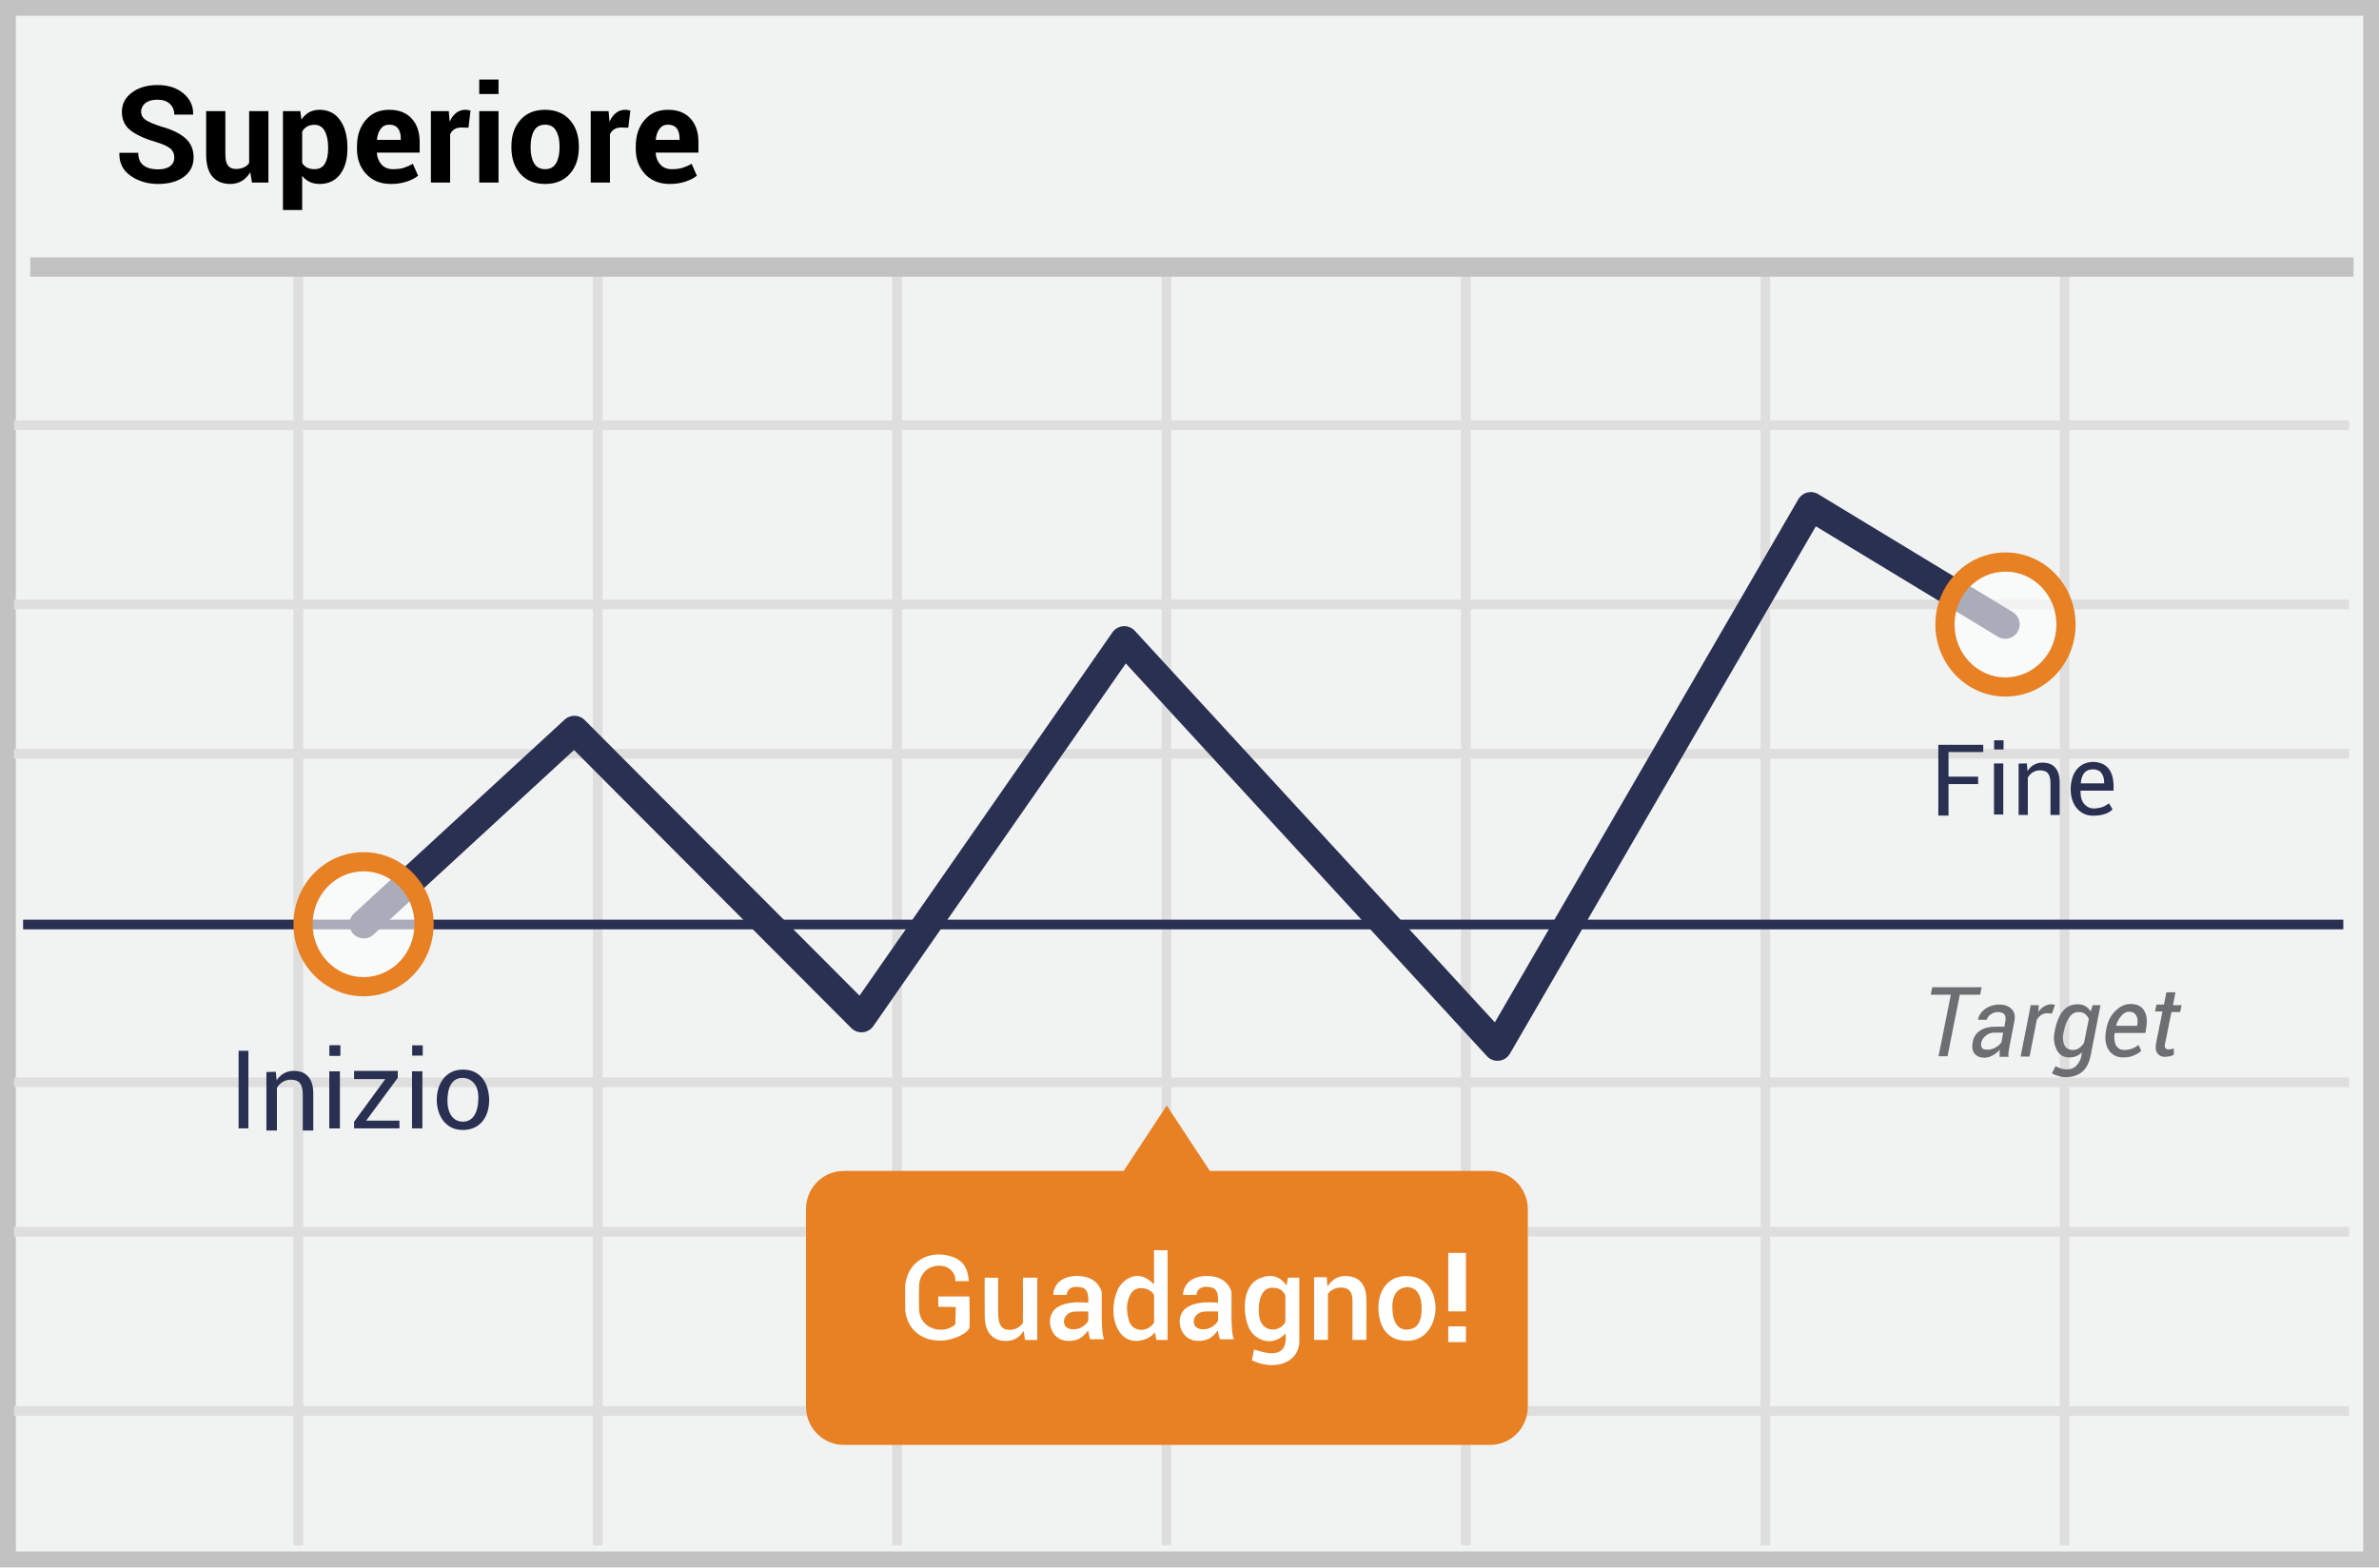
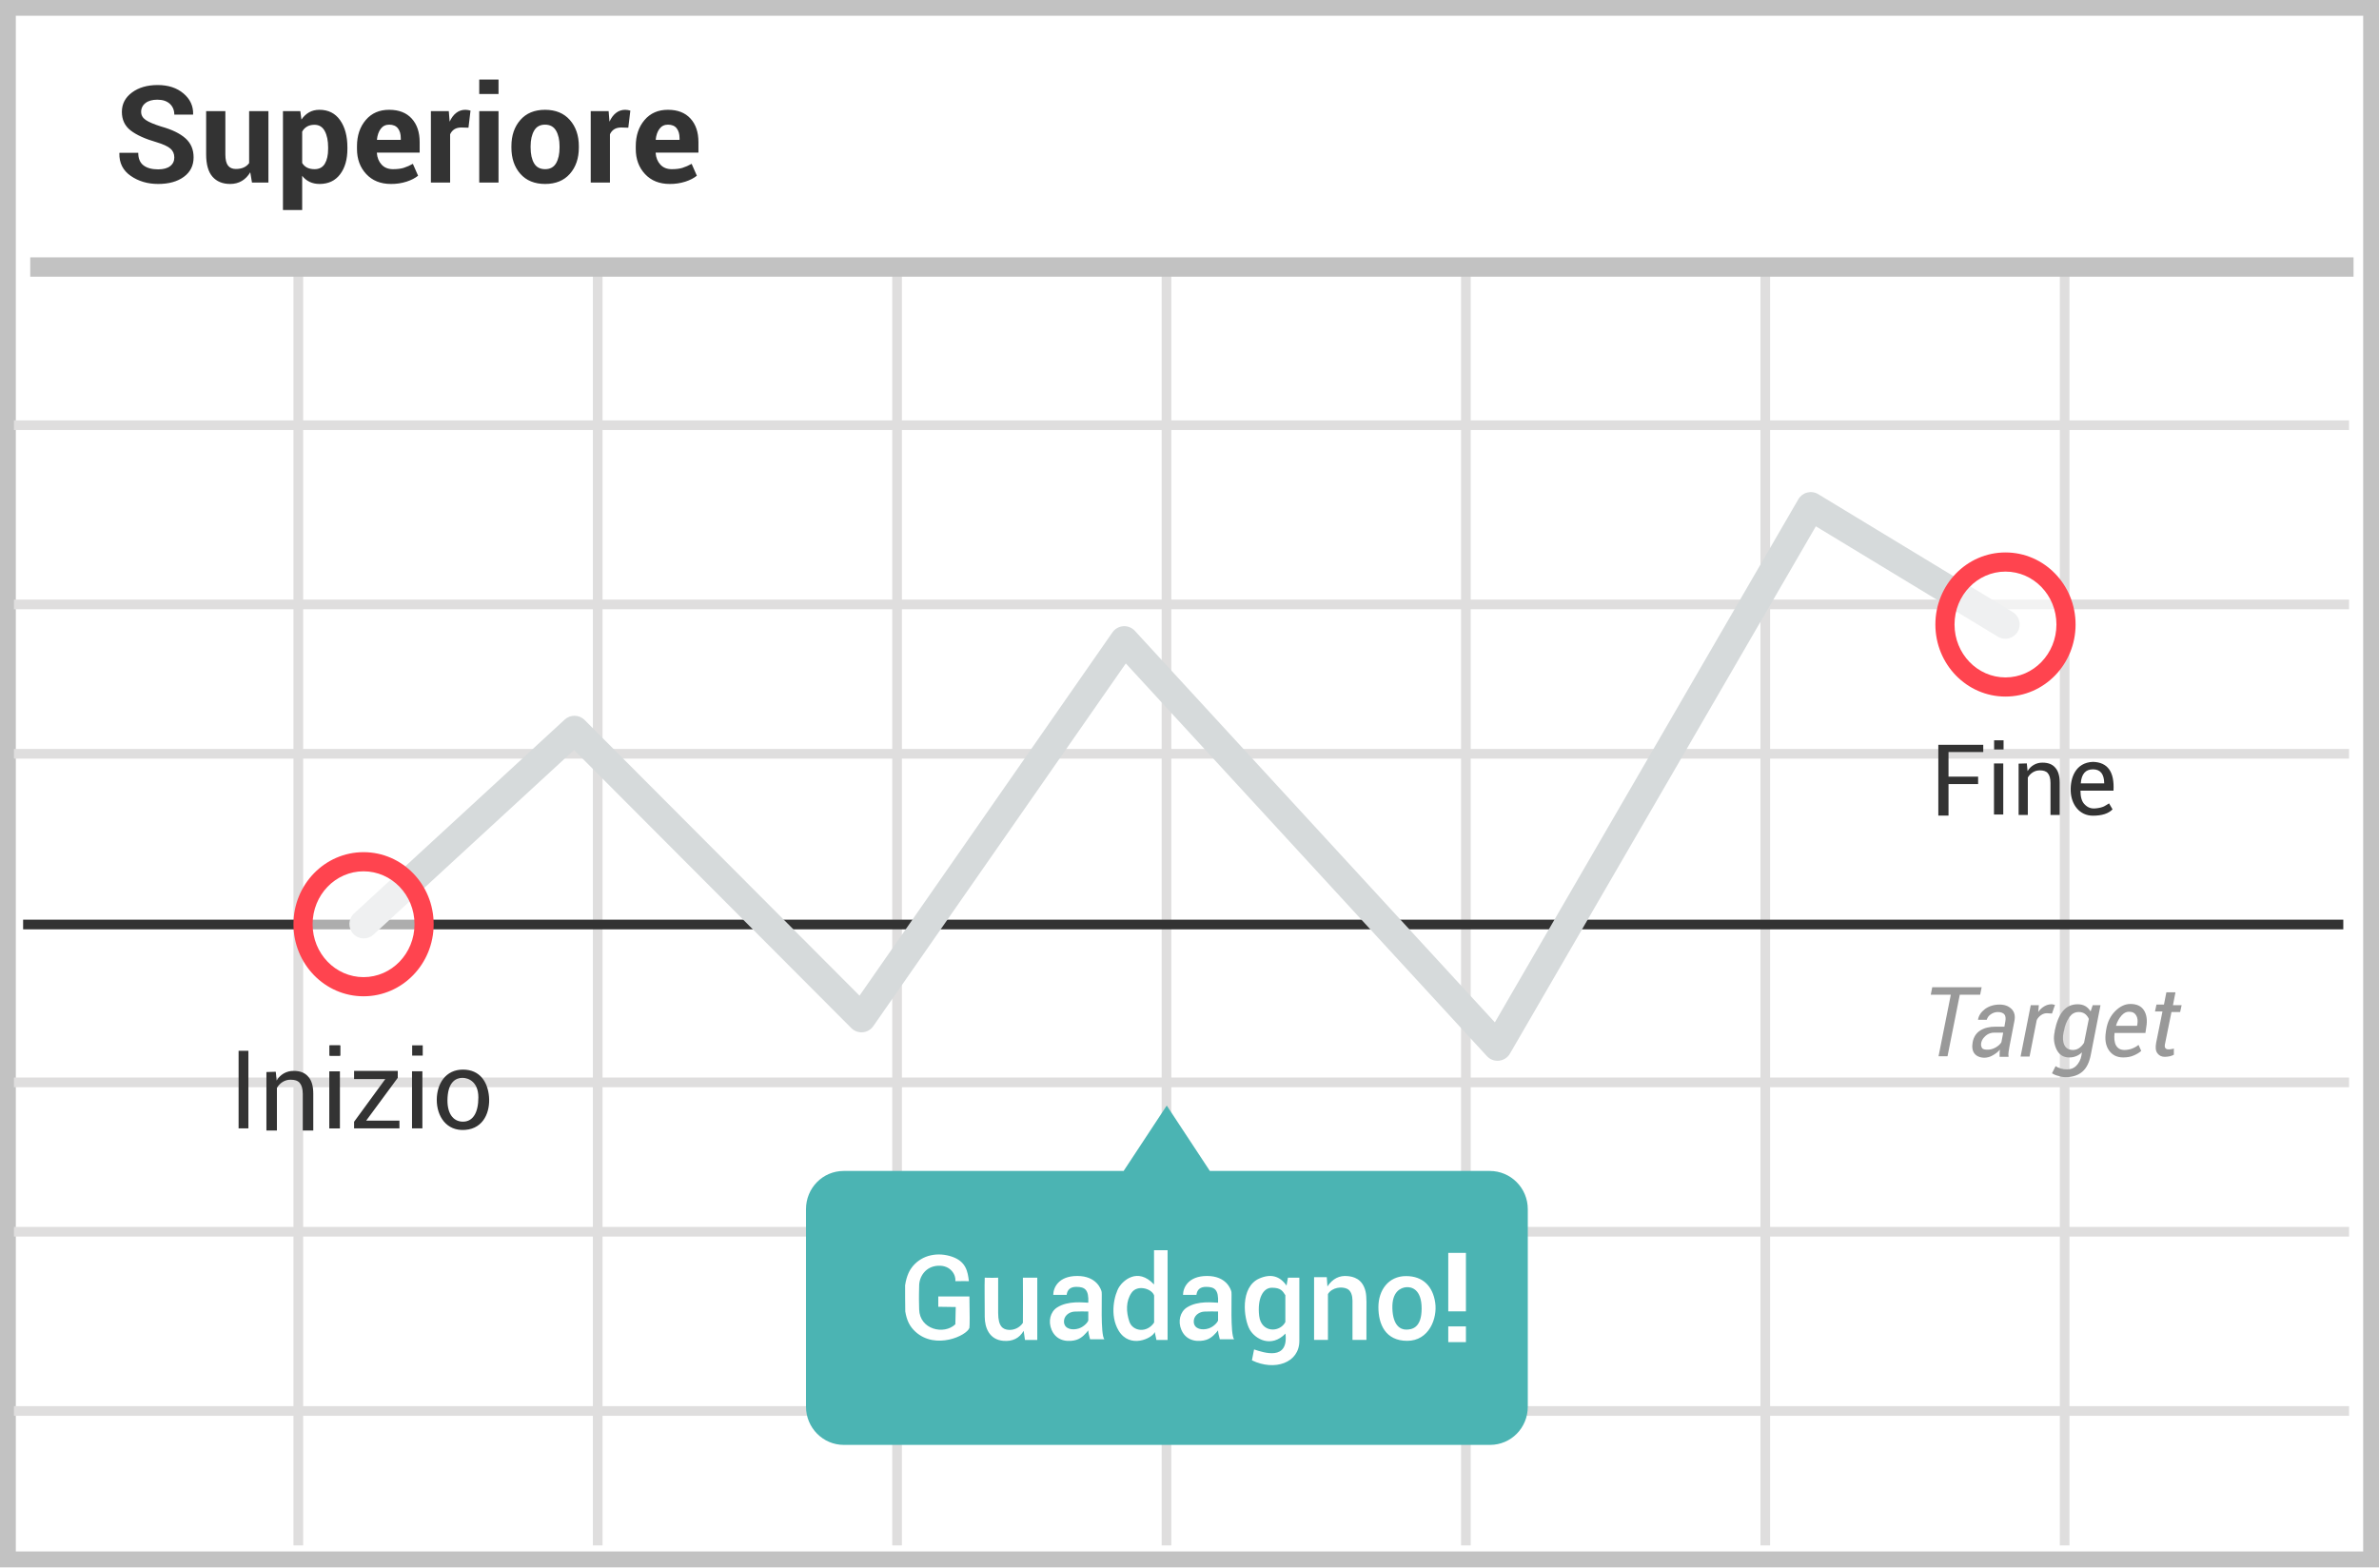
<svg xmlns="http://www.w3.org/2000/svg" width="299" height="197">
  <g fill="none" fill-rule="evenodd">
-     <path fill="#F1F2F2" d="M0 0h299v197H0z" />
+     <path fill="#fff" d="M0 0h299v197H0z" />
    <path d="M1.987 1.98v193.04h295.026V1.98H1.987zM299 0v197H0V0h299z" fill="#C2C2C2" fill-rule="nonzero" />
    <path d="M1.75 54.055V52.84h293.487v1.215H1.75zm0 22.53V75.37h293.487v1.215H1.75zm0 18.775v-1.215h293.487v1.215H1.75zm0 41.305v-1.215h293.487v1.215H1.75zm0 18.775v-1.215h293.487v1.215H1.75zm0 22.53v-1.215h293.487v1.215H1.75zM36.886 32.795h1.215V194.26h-1.215V32.795zm37.627 0h1.215V194.26h-1.215V32.795zm37.626 0h1.215V194.26h-1.215V32.795zm33.864 0h1.215V194.26h-1.215V32.795zm37.627 0h1.215V194.26h-1.215V32.795zm37.627 0h1.215V194.26h-1.215V32.795zm37.626 0h1.215V194.26h-1.215V32.795z" fill="#DFDEDE" fill-rule="nonzero" />
-     <path fill="#2A3052" fill-rule="nonzero" d="M2.906 116.82v-1.215h291.607v1.215z" />
+     <path fill="#333" fill-rule="nonzero" d="M2.906 116.82v-1.215h291.607v1.215z" />
    <path fill="#C2C2C2" fill-rule="nonzero" d="M3.8 34.78v-2.43h292v2.43z" />
-     <path d="M187.24 147.191h-35.181l-5.419-8.223-5.418 8.223h-35.18c-2.635 0-4.742 2.14-4.742 4.807v24.82c0 2.666 2.145 4.807 4.741 4.807h81.236c2.634 0 4.741-2.14 4.741-4.807v-24.82c0-2.666-2.145-4.807-4.778-4.807z" fill="#E88024" />
+     <path d="M187.24 147.191h-35.181l-5.419-8.223-5.418 8.223h-35.18c-2.635 0-4.742 2.14-4.742 4.807v24.82c0 2.666 2.145 4.807 4.741 4.807h81.236c2.634 0 4.741-2.14 4.741-4.807v-24.82c0-2.666-2.145-4.807-4.778-4.807z" fill="#4BB4B3" />
    <g transform="translate(38 63)">
-       <path d="M34.145 31.28L8.915 54.506a1.805 1.805 0 0 1-2.444-2.656l26.505-24.4a1.805 1.805 0 0 1 2.5.054l34.551 34.651 31.793-45.67a1.805 1.805 0 0 1 2.81-.19l45.25 49.217L188.023-.245a1.805 1.805 0 0 1 2.497-.637l24.47 14.84a1.805 1.805 0 0 1-1.871 3.087L190.222 3.159l-38.45 66.286a1.805 1.805 0 0 1-2.89.316l-45.386-49.365-31.74 45.595a1.805 1.805 0 0 1-2.76.243L34.145 31.281z" fill="#2A3052" fill-rule="nonzero" />
+       <path d="M34.145 31.28L8.915 54.506a1.805 1.805 0 01-2.444-2.656l26.505-24.4a1.805 1.805 0 012.5.054l34.551 34.651 31.793-45.67a1.805 1.805 0 012.81-.19l45.25 49.217L188.023-.245a1.805 1.805 0 012.497-.637l24.47 14.84a1.805 1.805 0 01-1.871 3.087L190.222 3.159l-38.45 66.286a1.805 1.805 0 01-2.89.316l-45.386-49.365-31.74 45.595a1.805 1.805 0 01-2.76.243L34.145 31.281z" fill="#D6DADB" fill-rule="nonzero" />
      <ellipse fill="#FFF" opacity=".6" cx="214.055" cy="15.501" rx="7.608" ry="7.855" />
-       <path d="M214.055 24.56c-4.875 0-8.811-4.064-8.811-9.059 0-4.994 3.936-9.058 8.81-9.058 4.876 0 8.812 4.064 8.812 9.058 0 4.995-3.936 9.059-8.811 9.059zm0-2.407c3.528 0 6.404-2.97 6.404-6.652s-2.876-6.651-6.404-6.651-6.404 2.97-6.404 6.651c0 3.682 2.876 6.652 6.404 6.652z" fill="#E88024" fill-rule="nonzero" />
+       <path d="M214.055 24.56c-4.875 0-8.811-4.064-8.811-9.059 0-4.994 3.936-9.058 8.81-9.058 4.876 0 8.812 4.064 8.812 9.058 0 4.995-3.936 9.059-8.811 9.059zm0-2.407c3.528 0 6.404-2.97 6.404-6.652s-2.876-6.651-6.404-6.651-6.404 2.97-6.404 6.651c0 3.682 2.876 6.652 6.404 6.652z" fill="#FF444F" fill-rule="nonzero" />
      <ellipse fill="#FFF" opacity=".6" cx="7.692" cy="53.177" rx="7.608" ry="7.855" />
-       <path d="M7.693 62.235c-4.875 0-8.81-4.064-8.81-9.058s3.935-9.058 8.81-9.058 8.811 4.064 8.811 9.058-3.936 9.058-8.81 9.058zm0-2.407c3.528 0 6.404-2.97 6.404-6.651 0-3.682-2.876-6.652-6.404-6.652s-6.404 2.97-6.404 6.652 2.876 6.651 6.404 6.651z" fill="#E88024" fill-rule="nonzero" />
+       <path d="M7.693 62.235c-4.875 0-8.81-4.064-8.81-9.058s3.935-9.058 8.81-9.058 8.811 4.064 8.811 9.058-3.936 9.058-8.81 9.058zm0-2.407c3.528 0 6.404-2.97 6.404-6.651 0-3.682-2.876-6.652-6.404-6.652s-6.404 2.97-6.404 6.652 2.876 6.651 6.404 6.651z" fill="#FF444F" fill-rule="nonzero" />
    </g>
-     <path d="M248.872 125.037h-2.559l-1.542 7.735h-1.129l1.543-7.735h-2.521l.188-.94h6.208l-.188.94zm2.446 7.772v-.488c0-.112.037-.263.037-.375-.263.3-.564.526-.903.713a2.11 2.11 0 0 1-1.016.3c-.564 0-1.015-.187-1.279-.525-.263-.338-.338-.826-.226-1.427.113-.638.452-1.164.941-1.464.527-.338 1.166-.489 1.957-.489h1.09l.114-.638c.075-.413.037-.713-.113-.901-.15-.188-.452-.3-.828-.3-.339 0-.64.112-.903.3a1.216 1.216 0 0 0-.49.676h-1.09v-.038c.075-.488.376-.938.865-1.314.527-.375 1.129-.563 1.844-.563.64 0 1.129.188 1.505.563.376.376.489.901.339 1.577l-.603 3.117-.112.676a1.82 1.82 0 0 0 0 .638h-1.13v-.038zm-1.505-.863c.3 0 .64-.075.978-.263.339-.188.602-.413.753-.676l.225-1.202h-1.128a1.58 1.58 0 0 0-1.054.376c-.301.263-.49.526-.564.826-.076.3-.038.526.075.714.113.187.376.225.715.225zm8.09-4.544l-.64-.037c-.256 0-.506.078-.715.225a1.578 1.578 0 0 0-.564.638l-.904 4.581h-1.128l1.279-6.458h1.016l-.075.864c.192-.293.45-.538.752-.714a1.82 1.82 0 0 1 .903-.263c.075 0 .15 0 .264.038.112.037.15.037.188.037l-.377 1.09zm.338 2.178c.226-1.089.565-1.952 1.054-2.516.489-.563 1.09-.826 1.843-.826.339 0 .678.075.941.226.263.15.49.375.677.675l.264-.788h.978l-1.242 6.346c-.188.901-.526 1.577-1.053 2.028-.527.45-1.242.675-2.07.675-.307 0-.612-.051-.903-.15a2.388 2.388 0 0 1-.828-.338l.452-.9c.15.112.376.224.64.3.263.075.526.112.79.112.489 0 .865-.15 1.166-.45.33-.343.552-.773.64-1.24l.075-.45a2.211 2.211 0 0 1-1.618.638c-.677 0-1.204-.3-1.542-.939a3.295 3.295 0 0 1-.264-2.29v-.113zm1.129.113c-.15.676-.113 1.239.075 1.652.188.413.565.638 1.091.638.264 0 .527-.075.753-.225.226-.15.451-.375.64-.676l.602-3.004a1.619 1.619 0 0 0-.49-.638 1.311 1.311 0 0 0-.79-.225c-.489 0-.865.225-1.166.638a4.262 4.262 0 0 0-.677 1.727l-.038.113zm7.488 3.23c-.79 0-1.393-.301-1.806-.902-.414-.6-.527-1.39-.377-2.328l.038-.263c.15-.939.527-1.727 1.129-2.328.602-.6 1.241-.901 1.919-.901.79 0 1.354.263 1.693.788.339.526.451 1.24.3 2.103l-.112.751h-3.876c-.075.638-.037 1.164.189 1.577.225.376.564.563 1.053.563a2.83 2.83 0 0 0 1.769-.638l.338.751c-.226.225-.564.413-.903.563-.414.188-.865.263-1.354.263zm.715-5.746c-.34 0-.64.15-.941.488a3.292 3.292 0 0 0-.677 1.24v.037h2.633l.038-.15c.075-.489.038-.864-.15-1.164-.189-.3-.452-.451-.903-.451zm5.832-2.366l-.301 1.54h1.09l-.187.864h-1.091l-.79 3.905c-.076.3-.076.525.037.638.075.113.226.15.414.15.075 0 .188 0 .339-.037a.71.71 0 0 0 .3-.075v.788c-.112.075-.263.113-.489.188-.225.037-.414.075-.64.075-.413 0-.714-.15-.94-.45-.226-.301-.263-.752-.15-1.352l.79-3.906h-.94l.187-.863h.94l.302-1.54h1.129v.075z" fill="#6D6E71" fill-rule="nonzero" />
-     <path d="M254.737 95.96l.095.97a2.116 2.116 0 0 1 1.878-1.064c.688 0 1.22.187 1.596.626.375.406.563 1.032.563 1.877v4.069h-1.158v-4.037c0-.564-.125-.97-.344-1.22-.22-.251-.564-.345-1.002-.345-.344 0-.626.094-.876.25-.25.157-.47.376-.626.657v4.695h-1.158v-6.447l1.033-.031zm-5.476-2.336v.91h-4.365v3.09h3.72v.938h-3.72v3.956h-1.282v-8.894h5.647zm16.37 5.764h-4.152c0 .77.157 1.327.472 1.67.413.452.85.616 1.445.556 1.043-.104 1.244-.383 1.675-.629l.44.754c-.514.53-1.336.795-2.465.795-1.694 0-2.726-1.403-2.793-3.074-.068-1.671.6-3.61 2.793-3.691 1.86.05 2.721 1.256 2.584 3.619zm-1.167-.919c-.012-1.175-.484-1.763-1.417-1.763-.932 0-1.442.588-1.529 1.763h2.946zm-13.854-2.5h1.166v6.415h-1.166v-6.415zm.017-2.914v1.157h1.187v-1.157h-1.187z" fill="#2A3052" fill-rule="nonzero" />
-     <g fill="#2A3052" fill-rule="nonzero">
-       <path d="M34.661 134.722l.107 1.107a2.413 2.413 0 0 1 2.142-1.214c.785 0 1.392.214 1.82.714.43.464.643 1.178.643 2.142v4.641h-1.32v-4.605c0-.643-.143-1.107-.393-1.393-.25-.285-.643-.393-1.143-.393-.393 0-.714.108-1 .286a2.062 2.062 0 0 0-.713.75v5.355h-1.32v-7.354l1.177-.036zm-4.675-2.632h1.234v9.751h-1.233v-9.751zm21.798 2.569h1.304v7.177h-1.304v-7.177zm.018-3.259v1.293h1.328v-1.294l-1.328.001zm-10.385 3.27h1.305v7.178h-1.304v-7.178zm.018-3.26v1.294h1.33v-1.294h-1.33z" />
+     <path d="M248.872 125.037h-2.559l-1.542 7.735h-1.129l1.543-7.735h-2.521l.188-.94h6.208l-.188.94zm2.446 7.772v-.488c0-.112.037-.263.037-.375-.263.3-.564.526-.903.713a2.11 2.11 0 01-1.016.3c-.564 0-1.015-.187-1.279-.525-.263-.338-.338-.826-.226-1.427.113-.638.452-1.164.941-1.464.527-.338 1.166-.489 1.957-.489h1.09l.114-.638c.075-.413.037-.713-.113-.901-.15-.188-.452-.3-.828-.3-.339 0-.64.112-.903.3a1.216 1.216 0 00-.49.676h-1.09v-.038c.075-.488.376-.938.865-1.314.527-.375 1.129-.563 1.844-.563.64 0 1.129.188 1.505.563.376.376.489.901.339 1.577l-.603 3.117-.112.676a1.82 1.82 0 000 .638h-1.13v-.038zm-1.505-.863c.3 0 .64-.075.978-.263.339-.188.602-.413.753-.676l.225-1.202h-1.128a1.58 1.58 0 00-1.054.376c-.301.263-.49.526-.564.826-.076.3-.038.526.075.714.113.187.376.225.715.225zm8.09-4.544l-.64-.037c-.256 0-.506.078-.715.225a1.578 1.578 0 00-.564.638l-.904 4.581h-1.128l1.279-6.458h1.016l-.075.864c.192-.293.45-.538.752-.714a1.82 1.82 0 01.903-.263c.075 0 .15 0 .264.038.112.037.15.037.188.037l-.377 1.09zm.338 2.178c.226-1.089.565-1.952 1.054-2.516.489-.563 1.09-.826 1.843-.826.339 0 .678.075.941.226.263.15.49.375.677.675l.264-.788h.978l-1.242 6.346c-.188.901-.526 1.577-1.053 2.028-.527.45-1.242.675-2.07.675-.307 0-.612-.051-.903-.15a2.388 2.388 0 01-.828-.338l.452-.9c.15.112.376.224.64.3.263.075.526.112.79.112.489 0 .865-.15 1.166-.45.33-.343.552-.773.64-1.24l.075-.45a2.211 2.211 0 01-1.618.638c-.677 0-1.204-.3-1.542-.939a3.295 3.295 0 01-.264-2.29v-.113zm1.129.113c-.15.676-.113 1.239.075 1.652.188.413.565.638 1.091.638.264 0 .527-.075.753-.225.226-.15.451-.375.64-.676l.602-3.004a1.619 1.619 0 00-.49-.638 1.311 1.311 0 00-.79-.225c-.489 0-.865.225-1.166.638a4.262 4.262 0 00-.677 1.727l-.038.113zm7.488 3.23c-.79 0-1.393-.301-1.806-.902-.414-.6-.527-1.39-.377-2.328l.038-.263c.15-.939.527-1.727 1.129-2.328.602-.6 1.241-.901 1.919-.901.79 0 1.354.263 1.693.788.339.526.451 1.24.3 2.103l-.112.751h-3.876c-.075.638-.037 1.164.189 1.577.225.376.564.563 1.053.563a2.83 2.83 0 001.769-.638l.338.751c-.226.225-.564.413-.903.563-.414.188-.865.263-1.354.263zm.715-5.746c-.34 0-.64.15-.941.488a3.292 3.292 0 00-.677 1.24v.037h2.633l.038-.15c.075-.489.038-.864-.15-1.164-.189-.3-.452-.451-.903-.451zm5.832-2.366l-.301 1.54h1.09l-.187.864h-1.091l-.79 3.905c-.076.3-.076.525.037.638.075.113.226.15.414.15.075 0 .188 0 .339-.037a.71.71 0 00.3-.075v.788c-.112.075-.263.113-.489.188-.225.037-.414.075-.64.075-.413 0-.714-.15-.94-.45-.226-.301-.263-.752-.15-1.352l.79-3.906h-.94l.187-.863h.94l.302-1.54h1.129v.075z" fill="#999" fill-rule="nonzero" />
+     <path d="M254.737 95.96l.095.97a2.116 2.116 0 011.878-1.064c.688 0 1.22.187 1.596.626.375.406.563 1.032.563 1.877v4.069h-1.158v-4.037c0-.564-.125-.97-.344-1.22-.22-.251-.564-.345-1.002-.345-.344 0-.626.094-.876.25-.25.157-.47.376-.626.657v4.695h-1.158v-6.447l1.033-.031zm-5.476-2.336v.91h-4.365v3.09h3.72v.938h-3.72v3.956h-1.282v-8.894h5.647zm16.37 5.764h-4.152c0 .77.157 1.327.472 1.67.413.452.85.616 1.445.556 1.043-.104 1.244-.383 1.675-.629l.44.754c-.514.53-1.336.795-2.465.795-1.694 0-2.726-1.403-2.793-3.074-.068-1.671.6-3.61 2.793-3.691 1.86.05 2.721 1.256 2.584 3.619zm-1.167-.919c-.012-1.175-.484-1.763-1.417-1.763-.932 0-1.442.588-1.529 1.763h2.946zm-13.854-2.5h1.166v6.415h-1.166v-6.415zm.017-2.914v1.157h1.187v-1.157h-1.187z" fill="#333" fill-rule="nonzero" />
+     <g fill="#333" fill-rule="nonzero">
+       <path d="M34.661 134.722l.107 1.107a2.413 2.413 0 012.142-1.214c.785 0 1.392.214 1.82.714.43.464.643 1.178.643 2.142v4.641h-1.32v-4.605c0-.643-.143-1.107-.393-1.393-.25-.285-.643-.393-1.143-.393-.393 0-.714.108-1 .286a2.062 2.062 0 00-.713.75v5.355h-1.32v-7.354l1.177-.036zm-4.675-2.632h1.234v9.751h-1.233v-9.751zm21.798 2.569h1.304v7.177h-1.304v-7.177zm.018-3.259v1.293h1.328v-1.294l-1.328.001zm-10.385 3.27h1.305v7.178h-1.304v-7.178zm.018-3.26v1.294h1.33v-1.294h-1.33z" />
      <path d="M41.393 134.67h1.304v7.178h-1.304v-7.178zm.018-3.26v1.294h1.328v-1.294h-1.328zm3.092 4.235v-1.03h5.49v.869l-3.967 5.379h4.177v.978h-5.7v-.834l3.92-5.362h-3.92zm13.674-1.195c2.158 0 3.12 1.575 3.283 3.393.162 1.818-.602 4.001-2.988 4.187-2.385.187-3.578-1.74-3.578-3.772s1.125-3.807 3.283-3.807v-.001zm-.052 1.038c-.803 0-1.754.483-1.875 2.454-.122 1.97.672 3.052 1.938 3.052s1.935-1.15 1.935-3.052c0-1.903-1.194-2.454-1.998-2.454z" />
    </g>
-     <path d="M184.242 164.839h-2.22v-7.349h2.22v7.349zm0 3.865h-2.22v-1.974h2.22v1.974zm-19.085-8.158h1.597l.08 1.163c.655-.975 1.503-1.41 2.546-1.301.604.062 1.877.26 2.257 1.975.14.629.11 1.69.1 3.134-.005.56-.005 1.531 0 2.912h-1.753v-4.939c0-.58-.162-1.229-.65-1.474-.669-.338-1.929-.196-2.434.654v5.758h-1.742v-7.883.001zm-47.232 3.717v-1.293h3.914c.045 2.255.045 3.57 0 3.944-.33.987-4.239 2.782-6.763.506-.752-.68-1.106-1.43-1.3-2.569-.008-1.162-.029-2.253-.02-3.284.19-1.264.614-1.982.955-2.39 1.24-1.484 3.218-1.803 4.957-1.202 1.738.601 1.964 1.85 2.105 3.071-.403 0-.615-.017-1.703 0 .11-.687-.515-2.015-2.146-1.942-1.63.073-2.402 1.413-2.402 2.53 0 1.117-.058.742 0 2.96.075 2.549 3.13 3.233 4.548 1.871l.052-2.17-2.197-.032zm58.786-3.857c2.184 0 3.37 1.331 3.668 3.326.3 1.995-.777 4.813-3.514 4.813-2.737 0-3.623-2.081-3.623-4.235 0-2.154 1.285-3.904 3.47-3.904zm.02 1.398c-.65.06-1.8.515-1.733 2.669.067 2.154 1.01 2.66 1.733 2.66.724 0 1.944-.201 1.944-2.65 0-2.45-1.295-2.74-1.944-2.68v.001zm-52.966-1.197c.71.022 1.272.022 1.687 0v4.435c0 1.76.646 2.061 1.274 2.122a1.996 1.996 0 0 0 1.834-.874c.015-2.024.015-3.918 0-5.683h1.808v7.83h-1.546l-.165-1.15c-.546.941-1.402 1.36-2.568 1.257-1.75-.155-2.324-1.648-2.324-3.035 0-2.421-.038-3.681 0-4.902zm10.295 2.16c-.535-.003-1.096-.003-1.683 0 0-.844.604-2.375 3.021-2.375 2.418 0 2.998 1.66 3.064 2.018.065.357-.169 5.372.337 5.942l-1.796.001c-.148-.507-.222-.882-.222-1.125-.28.342-.762.967-1.503 1.197-.74.23-2.423.352-3.11-1.262-.455-1.063-.166-2.26.687-2.808 1.41-.906 3.348-.603 3.926-.603.074-1.615-.408-1.991-1.503-1.991-.73 0-1.136.335-1.218 1.006zm2.72 2.09a29.14 29.14 0 0 0-1.774.014c-.705.062-1.332.583-1.279 1.326.064.885 1.07 1.048 1.86.793.66-.215 1.121-.768 1.193-1.003v-1.13zm13.59-2.09c-.535-.003-1.096-.003-1.683 0 0-.844.604-2.375 3.021-2.375 2.418 0 2.998 1.66 3.064 2.018.065.357-.169 5.372.337 5.942l-1.796.001c-.148-.507-.222-.882-.222-1.125-.28.342-.763.967-1.503 1.197-.74.23-2.423.352-3.112-1.262-.454-1.063-.164-2.26.69-2.808 1.41-.906 3.346-.603 3.925-.603.074-1.615-.408-1.991-1.503-1.991-.73 0-1.136.335-1.218 1.006zm2.72 2.09a29.14 29.14 0 0 0-1.774.014c-.705.062-1.333.583-1.279 1.326.064.885 1.07 1.048 1.86.793.66-.215 1.121-.768 1.193-1.003v-1.13zm-8.048-7.703h1.704v11.286h-1.4c-.079-.332-.15-.665-.214-1-.28.78-3.127 2.155-4.536-.173-1.178-1.946-.53-4.56.07-5.505.45-.71 2.276-2.534 4.376-.303a853.79 853.79 0 0 0 0-4.305zm.01 5.691c-.272-.86-2.097-1.404-2.83-.35-.732 1.053-.698 2.403-.279 3.639.42 1.235 2.21 1.471 3.11.112v-3.401zm16.645-1.247l.175-.992h1.434v7.944c.005 2.769-3.104 3.83-5.96 2.446.163-.816.253-1.273.27-1.37 1.244.416 4.341 1.456 3.947-1.991-1.778 1.822-3.79.718-4.487-.498-.768-1.343-1.268-5.349 1.204-6.43 1.424-.622 2.563-.325 3.416.891h.001zm-.15 1.211c-.338-.512-.555-.939-1.69-.939-1.137 0-1.848 1.394-1.6 3.534.245 2.14 2.568 2.14 3.29.787v-3.382z" fill="#FFF" fill-rule="nonzero" />
-     <path d="M21.907 19.795c0-.465-.164-.838-.493-1.12-.33-.283-.907-.548-1.73-.797-1.44-.415-2.527-.908-3.263-1.478-.736-.57-1.104-1.35-1.104-2.34 0-.991.422-1.8 1.265-2.428.844-.629 1.922-.943 3.234-.943 1.328 0 2.41.353 3.245 1.059.836.705 1.24 1.575 1.212 2.61l-.016.05h-2.35c0-.559-.186-1.011-.56-1.357-.373-.346-.898-.519-1.573-.519-.647 0-1.148.144-1.502.432a1.36 1.36 0 0 0-.532 1.104c0 .41.19.745.57 1.008.378.263 1.032.541 1.962.835 1.334.37 2.344.86 3.03 1.469.686.609 1.03 1.408 1.03 2.399 0 1.035-.409 1.85-1.225 2.448-.816.598-1.894.897-3.233.897-1.317 0-2.466-.339-3.445-1.017-.98-.678-1.455-1.628-1.428-2.851l.017-.05h2.357c0 .72.22 1.246.66 1.581.44.335 1.053.502 1.84.502.657 0 1.161-.135 1.51-.406.35-.271.522-.634.522-1.088zm9.546 1.86c-.276.47-.628.833-1.054 1.087-.426.255-.916.382-1.47.382-.945 0-1.686-.303-2.22-.909-.534-.606-.8-1.548-.8-2.826v-5.42h2.415v5.436c0 .653.11 1.122.332 1.407.221.285.548.428.98.428.387 0 .72-.063.996-.187a1.68 1.68 0 0 0 .68-.552v-6.533h2.424v8.982H31.67l-.216-1.295zm12.21-2.947c0 1.328-.306 2.396-.92 3.204-.615.808-1.473 1.212-2.574 1.212-.47 0-.888-.087-1.253-.262-.37-.177-.69-.44-.938-.767v4.308h-2.416V13.968h2.183l.141 1.063c.266-.393.586-.696.96-.91.373-.212.81-.319 1.307-.319 1.112 0 1.975.435 2.59 1.303.614.87.92 2.012.92 3.429v.174zm-2.423-.174c0-.847-.14-1.533-.423-2.059-.283-.526-.714-.789-1.295-.789-.366 0-.677.075-.934.225a1.6 1.6 0 0 0-.61.639v3.934c.15.255.353.449.61.581.257.133.574.2.95.2.587 0 1.017-.23 1.291-.69.274-.459.411-1.081.411-1.867v-.174zm7.894 4.59c-1.295 0-2.33-.415-3.104-1.245-.775-.83-1.163-1.884-1.163-3.163v-.332c0-1.333.367-2.432 1.1-3.295.733-.864 1.717-1.292 2.951-1.287 1.212 0 2.153.365 2.822 1.096.67.73 1.005 1.718 1.005 2.963v1.32h-5.362l-.017.05c.044.592.242 1.079.593 1.46.352.383.83.574 1.432.574.537 0 .983-.054 1.337-.162.404-.13.793-.3 1.162-.51l.656 1.493c-.366.3-.844.547-1.436.743a6.249 6.249 0 0 1-1.976.295zm-.216-7.454c-.448 0-.802.171-1.062.514-.26.344-.42.795-.482 1.354l.025.041h2.972v-.216c0-.514-.12-.925-.36-1.232-.242-.308-.606-.461-1.093-.461zm9.961.382l-.888-.025c-.36 0-.656.074-.888.224-.233.15-.41.36-.53.63v6.069h-2.417v-8.982h2.25l.107 1.328c.21-.47.483-.837.818-1.1.335-.262.72-.394 1.158-.394.122 0 .234.01.336.03.103.019.206.042.311.07l-.257 2.15zm3.777 6.898h-2.424v-8.982h2.424v8.982zm0-11.132h-2.424V10h2.424v1.818zm1.62 6.558c0-1.34.372-2.436 1.12-3.291.746-.855 1.781-1.283 3.104-1.283 1.328 0 2.368.426 3.12 1.278.753.853 1.13 1.951 1.13 3.296v.174c0 1.35-.375 2.45-1.125 3.3-.75.85-1.786 1.274-3.109 1.274-1.328 0-2.367-.425-3.117-1.274-.75-.85-1.124-1.95-1.124-3.3v-.174zm2.414.174c0 .82.144 1.476.432 1.972.288.495.752.743 1.394.743.626 0 1.084-.25 1.374-.748.29-.498.436-1.153.436-1.967v-.174c0-.797-.147-1.447-.44-1.95-.293-.504-.755-.756-1.386-.756-.626 0-1.084.253-1.374.76-.29.506-.436 1.155-.436 1.946v.174zm12.277-2.498l-.888-.025c-.36 0-.656.074-.888.224-.233.15-.41.36-.532.63v6.069h-2.415v-8.982h2.25l.107 1.328c.21-.47.483-.837.818-1.1.335-.262.72-.394 1.158-.394.122 0 .234.01.336.03.102.019.206.042.311.07l-.257 2.15zm5.205 7.072c-1.295 0-2.33-.415-3.105-1.245-.775-.83-1.162-1.884-1.162-3.163v-.332c0-1.333.367-2.432 1.1-3.295.733-.864 1.717-1.292 2.95-1.287 1.213 0 2.153.365 2.823 1.096.67.73 1.004 1.718 1.004 2.963v1.32H82.42l-.016.05c.044.592.242 1.079.593 1.46.351.383.83.574 1.432.574.537 0 .982-.054 1.336-.162.404-.13.793-.3 1.162-.51l.656 1.493c-.365.3-.844.547-1.436.743a6.249 6.249 0 0 1-1.975.295zm-.216-7.454c-.448 0-.803.171-1.063.514-.26.344-.42.795-.48 1.354l.024.041h2.971v-.216c0-.514-.12-.925-.36-1.232-.24-.308-.605-.461-1.092-.461z" fill="#000" fill-rule="nonzero" />
+     <path d="M184.242 164.839h-2.22v-7.349h2.22v7.349zm0 3.865h-2.22v-1.974h2.22v1.974zm-19.085-8.158h1.597l.08 1.163c.655-.975 1.503-1.41 2.546-1.301.604.062 1.877.26 2.257 1.975.14.629.11 1.69.1 3.134-.005.56-.005 1.531 0 2.912h-1.753v-4.939c0-.58-.162-1.229-.65-1.474-.669-.338-1.929-.196-2.434.654v5.758h-1.742v-7.883.001zm-47.232 3.717v-1.293h3.914c.045 2.255.045 3.57 0 3.944-.33.987-4.239 2.782-6.763.506-.752-.68-1.106-1.43-1.3-2.569-.008-1.162-.029-2.253-.02-3.284.19-1.264.614-1.982.955-2.39 1.24-1.484 3.218-1.803 4.957-1.202 1.738.601 1.964 1.85 2.105 3.071-.403 0-.615-.017-1.703 0 .11-.687-.515-2.015-2.146-1.942-1.63.073-2.402 1.413-2.402 2.53 0 1.117-.058.742 0 2.96.075 2.549 3.13 3.233 4.548 1.871l.052-2.17-2.197-.032zm58.786-3.857c2.184 0 3.37 1.331 3.668 3.326.3 1.995-.777 4.813-3.514 4.813-2.737 0-3.623-2.081-3.623-4.235 0-2.154 1.285-3.904 3.47-3.904zm.02 1.398c-.65.06-1.8.515-1.733 2.669.067 2.154 1.01 2.66 1.733 2.66.724 0 1.944-.201 1.944-2.65 0-2.45-1.295-2.74-1.944-2.68v.001zm-52.966-1.197c.71.022 1.272.022 1.687 0v4.435c0 1.76.646 2.061 1.274 2.122a1.996 1.996 0 001.834-.874c.015-2.024.015-3.918 0-5.683h1.808v7.83h-1.546l-.165-1.15c-.546.941-1.402 1.36-2.568 1.257-1.75-.155-2.324-1.648-2.324-3.035 0-2.421-.038-3.681 0-4.902zm10.295 2.16c-.535-.003-1.096-.003-1.683 0 0-.844.604-2.375 3.021-2.375 2.418 0 2.998 1.66 3.064 2.018.065.357-.169 5.372.337 5.942l-1.796.001c-.148-.507-.222-.882-.222-1.125-.28.342-.762.967-1.503 1.197-.74.23-2.423.352-3.11-1.262-.455-1.063-.166-2.26.687-2.808 1.41-.906 3.348-.603 3.926-.603.074-1.615-.408-1.991-1.503-1.991-.73 0-1.136.335-1.218 1.006zm2.72 2.09a29.14 29.14 0 00-1.774.014c-.705.062-1.332.583-1.279 1.326.064.885 1.07 1.048 1.86.793.66-.215 1.121-.768 1.193-1.003v-1.13zm13.59-2.09c-.535-.003-1.096-.003-1.683 0 0-.844.604-2.375 3.021-2.375 2.418 0 2.998 1.66 3.064 2.018.065.357-.169 5.372.337 5.942l-1.796.001c-.148-.507-.222-.882-.222-1.125-.28.342-.763.967-1.503 1.197-.74.23-2.423.352-3.112-1.262-.454-1.063-.164-2.26.69-2.808 1.41-.906 3.346-.603 3.925-.603.074-1.615-.408-1.991-1.503-1.991-.73 0-1.136.335-1.218 1.006zm2.72 2.09a29.14 29.14 0 00-1.774.014c-.705.062-1.333.583-1.279 1.326.064.885 1.07 1.048 1.86.793.66-.215 1.121-.768 1.193-1.003v-1.13zm-8.048-7.703h1.704v11.286h-1.4c-.079-.332-.15-.665-.214-1-.28.78-3.127 2.155-4.536-.173-1.178-1.946-.53-4.56.07-5.505.45-.71 2.276-2.534 4.376-.303a853.79 853.79 0 000-4.305zm.01 5.691c-.272-.86-2.097-1.404-2.83-.35-.732 1.053-.698 2.403-.279 3.639.42 1.235 2.21 1.471 3.11.112v-3.401zm16.645-1.247l.175-.992h1.434v7.944c.005 2.769-3.104 3.83-5.96 2.446.163-.816.253-1.273.27-1.37 1.244.416 4.341 1.456 3.947-1.991-1.778 1.822-3.79.718-4.487-.498-.768-1.343-1.268-5.349 1.204-6.43 1.424-.622 2.563-.325 3.416.891h.001zm-.15 1.211c-.338-.512-.555-.939-1.69-.939-1.137 0-1.848 1.394-1.6 3.534.245 2.14 2.568 2.14 3.29.787v-3.382z" fill="#FFF" fill-rule="nonzero" />
+     <path d="M21.907 19.795c0-.465-.164-.838-.493-1.12-.33-.283-.907-.548-1.73-.797-1.44-.415-2.527-.908-3.263-1.478-.736-.57-1.104-1.35-1.104-2.34 0-.991.422-1.8 1.265-2.428.844-.629 1.922-.943 3.234-.943 1.328 0 2.41.353 3.245 1.059.836.705 1.24 1.575 1.212 2.61l-.016.05h-2.35c0-.559-.186-1.011-.56-1.357-.373-.346-.898-.519-1.573-.519-.647 0-1.148.144-1.502.432a1.36 1.36 0 00-.532 1.104c0 .41.19.745.57 1.008.378.263 1.032.541 1.962.835 1.334.37 2.344.86 3.03 1.469.686.609 1.03 1.408 1.03 2.399 0 1.035-.409 1.85-1.225 2.448-.816.598-1.894.897-3.233.897-1.317 0-2.466-.339-3.445-1.017-.98-.678-1.455-1.628-1.428-2.851l.017-.05h2.357c0 .72.22 1.246.66 1.581.44.335 1.053.502 1.84.502.657 0 1.161-.135 1.51-.406.35-.271.522-.634.522-1.088zm9.546 1.86c-.276.47-.628.833-1.054 1.087-.426.255-.916.382-1.47.382-.945 0-1.686-.303-2.22-.909-.534-.606-.8-1.548-.8-2.826v-5.42h2.415v5.436c0 .653.11 1.122.332 1.407.221.285.548.428.98.428.387 0 .72-.063.996-.187a1.68 1.68 0 00.68-.552v-6.533h2.424v8.982H31.67l-.216-1.295zm12.21-2.947c0 1.328-.306 2.396-.92 3.204-.615.808-1.473 1.212-2.574 1.212-.47 0-.888-.087-1.253-.262-.37-.177-.69-.44-.938-.767v4.308h-2.416V13.968h2.183l.141 1.063c.266-.393.586-.696.96-.91.373-.212.81-.319 1.307-.319 1.112 0 1.975.435 2.59 1.303.614.87.92 2.012.92 3.429v.174zm-2.423-.174c0-.847-.14-1.533-.423-2.059-.283-.526-.714-.789-1.295-.789-.366 0-.677.075-.934.225a1.6 1.6 0 00-.61.639v3.934c.15.255.353.449.61.581.257.133.574.2.95.2.587 0 1.017-.23 1.291-.69.274-.459.411-1.081.411-1.867v-.174zm7.894 4.59c-1.295 0-2.33-.415-3.104-1.245-.775-.83-1.163-1.884-1.163-3.163v-.332c0-1.333.367-2.432 1.1-3.295.733-.864 1.717-1.292 2.951-1.287 1.212 0 2.153.365 2.822 1.096.67.73 1.005 1.718 1.005 2.963v1.32h-5.362l-.017.05c.044.592.242 1.079.593 1.46.352.383.83.574 1.432.574.537 0 .983-.054 1.337-.162.404-.13.793-.3 1.162-.51l.656 1.493c-.366.3-.844.547-1.436.743a6.249 6.249 0 01-1.976.295zm-.216-7.454c-.448 0-.802.171-1.062.514-.26.344-.42.795-.482 1.354l.025.041h2.972v-.216c0-.514-.12-.925-.36-1.232-.242-.308-.606-.461-1.093-.461zm9.961.382l-.888-.025c-.36 0-.656.074-.888.224-.233.15-.41.36-.53.63v6.069h-2.417v-8.982h2.25l.107 1.328c.21-.47.483-.837.818-1.1.335-.262.72-.394 1.158-.394.122 0 .234.01.336.03.103.019.206.042.311.07l-.257 2.15zm3.777 6.898h-2.424v-8.982h2.424v8.982zm0-11.132h-2.424V10h2.424v1.818zm1.62 6.558c0-1.34.372-2.436 1.12-3.291.746-.855 1.781-1.283 3.104-1.283 1.328 0 2.368.426 3.12 1.278.753.853 1.13 1.951 1.13 3.296v.174c0 1.35-.375 2.45-1.125 3.3-.75.85-1.786 1.274-3.109 1.274-1.328 0-2.367-.425-3.117-1.274-.75-.85-1.124-1.95-1.124-3.3v-.174zm2.414.174c0 .82.144 1.476.432 1.972.288.495.752.743 1.394.743.626 0 1.084-.25 1.374-.748.29-.498.436-1.153.436-1.967v-.174c0-.797-.147-1.447-.44-1.95-.293-.504-.755-.756-1.386-.756-.626 0-1.084.253-1.374.76-.29.506-.436 1.155-.436 1.946v.174zm12.277-2.498l-.888-.025c-.36 0-.656.074-.888.224-.233.15-.41.36-.532.63v6.069h-2.415v-8.982h2.25l.107 1.328c.21-.47.483-.837.818-1.1.335-.262.72-.394 1.158-.394.122 0 .234.01.336.03.102.019.206.042.311.07l-.257 2.15zm5.205 7.072c-1.295 0-2.33-.415-3.105-1.245-.775-.83-1.162-1.884-1.162-3.163v-.332c0-1.333.367-2.432 1.1-3.295.733-.864 1.717-1.292 2.95-1.287 1.213 0 2.153.365 2.823 1.096.67.73 1.004 1.718 1.004 2.963v1.32H82.42l-.016.05c.044.592.242 1.079.593 1.46.351.383.83.574 1.432.574.537 0 .982-.054 1.336-.162.404-.13.793-.3 1.162-.51l.656 1.493c-.365.3-.844.547-1.436.743a6.249 6.249 0 01-1.975.295zm-.216-7.454c-.448 0-.803.171-1.063.514-.26.344-.42.795-.48 1.354l.024.041h2.971v-.216c0-.514-.12-.925-.36-1.232-.24-.308-.605-.461-1.092-.461z" fill="#333" fill-rule="nonzero" />
  </g>
</svg>
